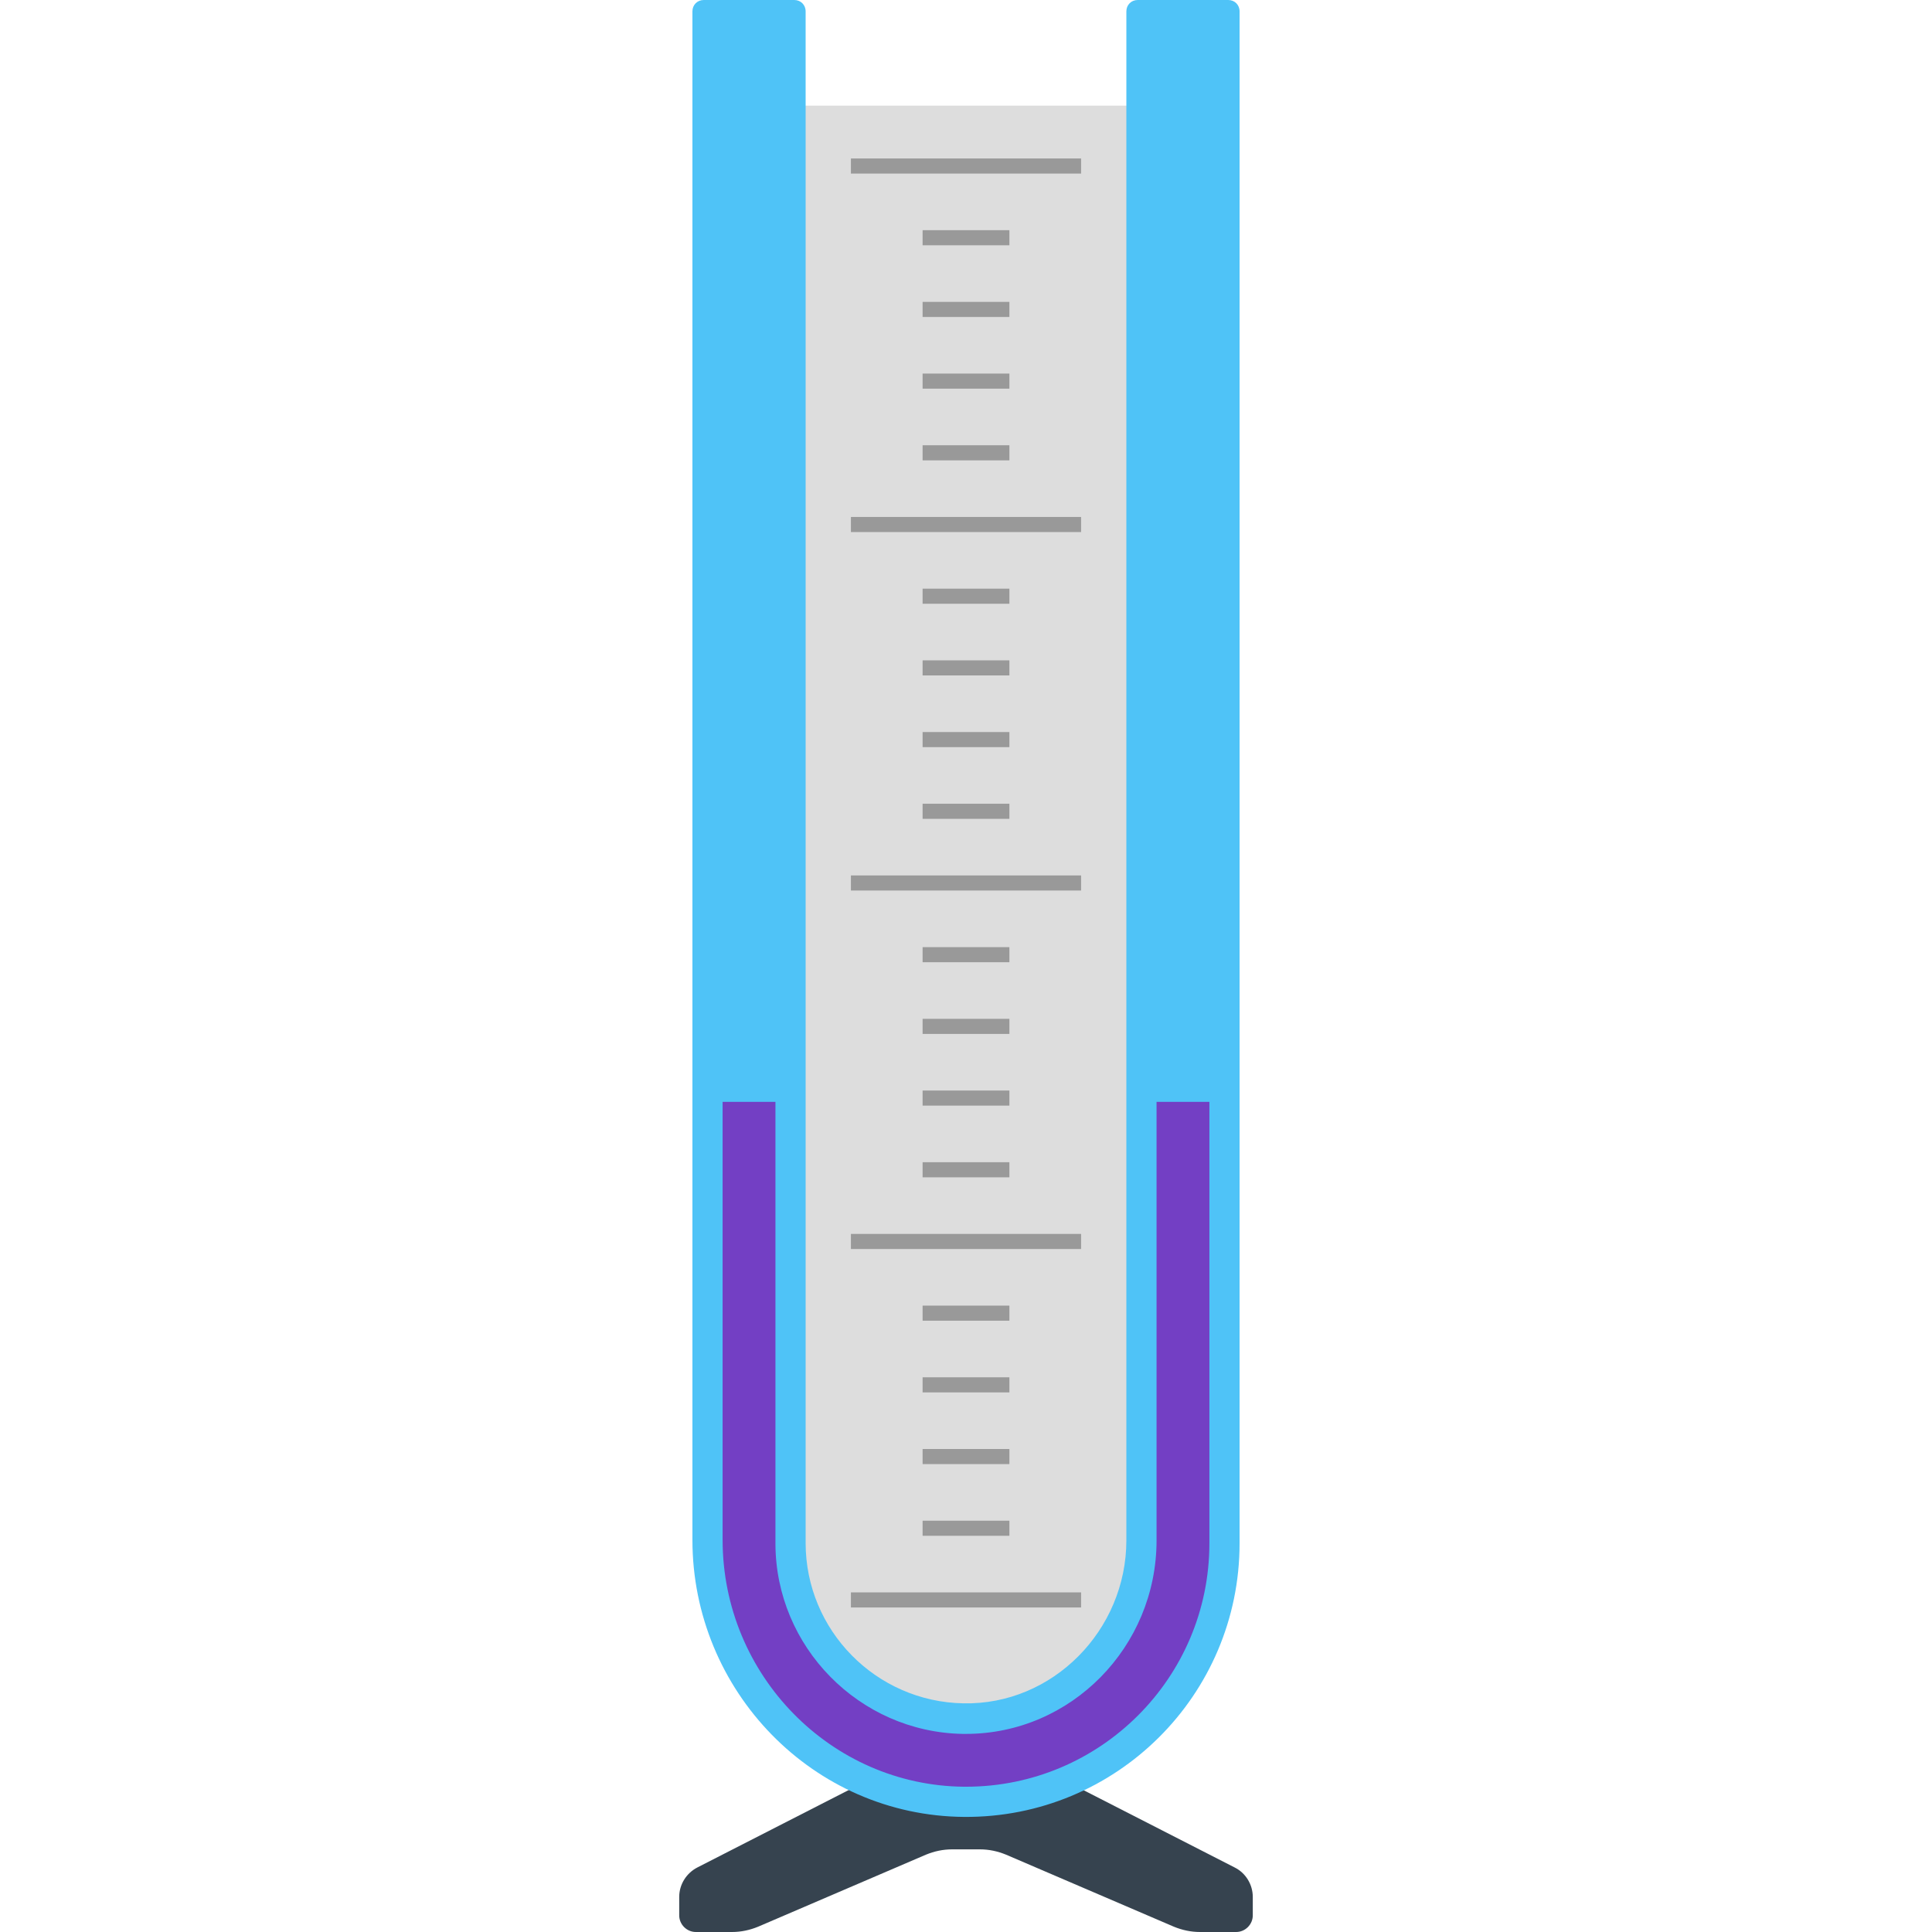
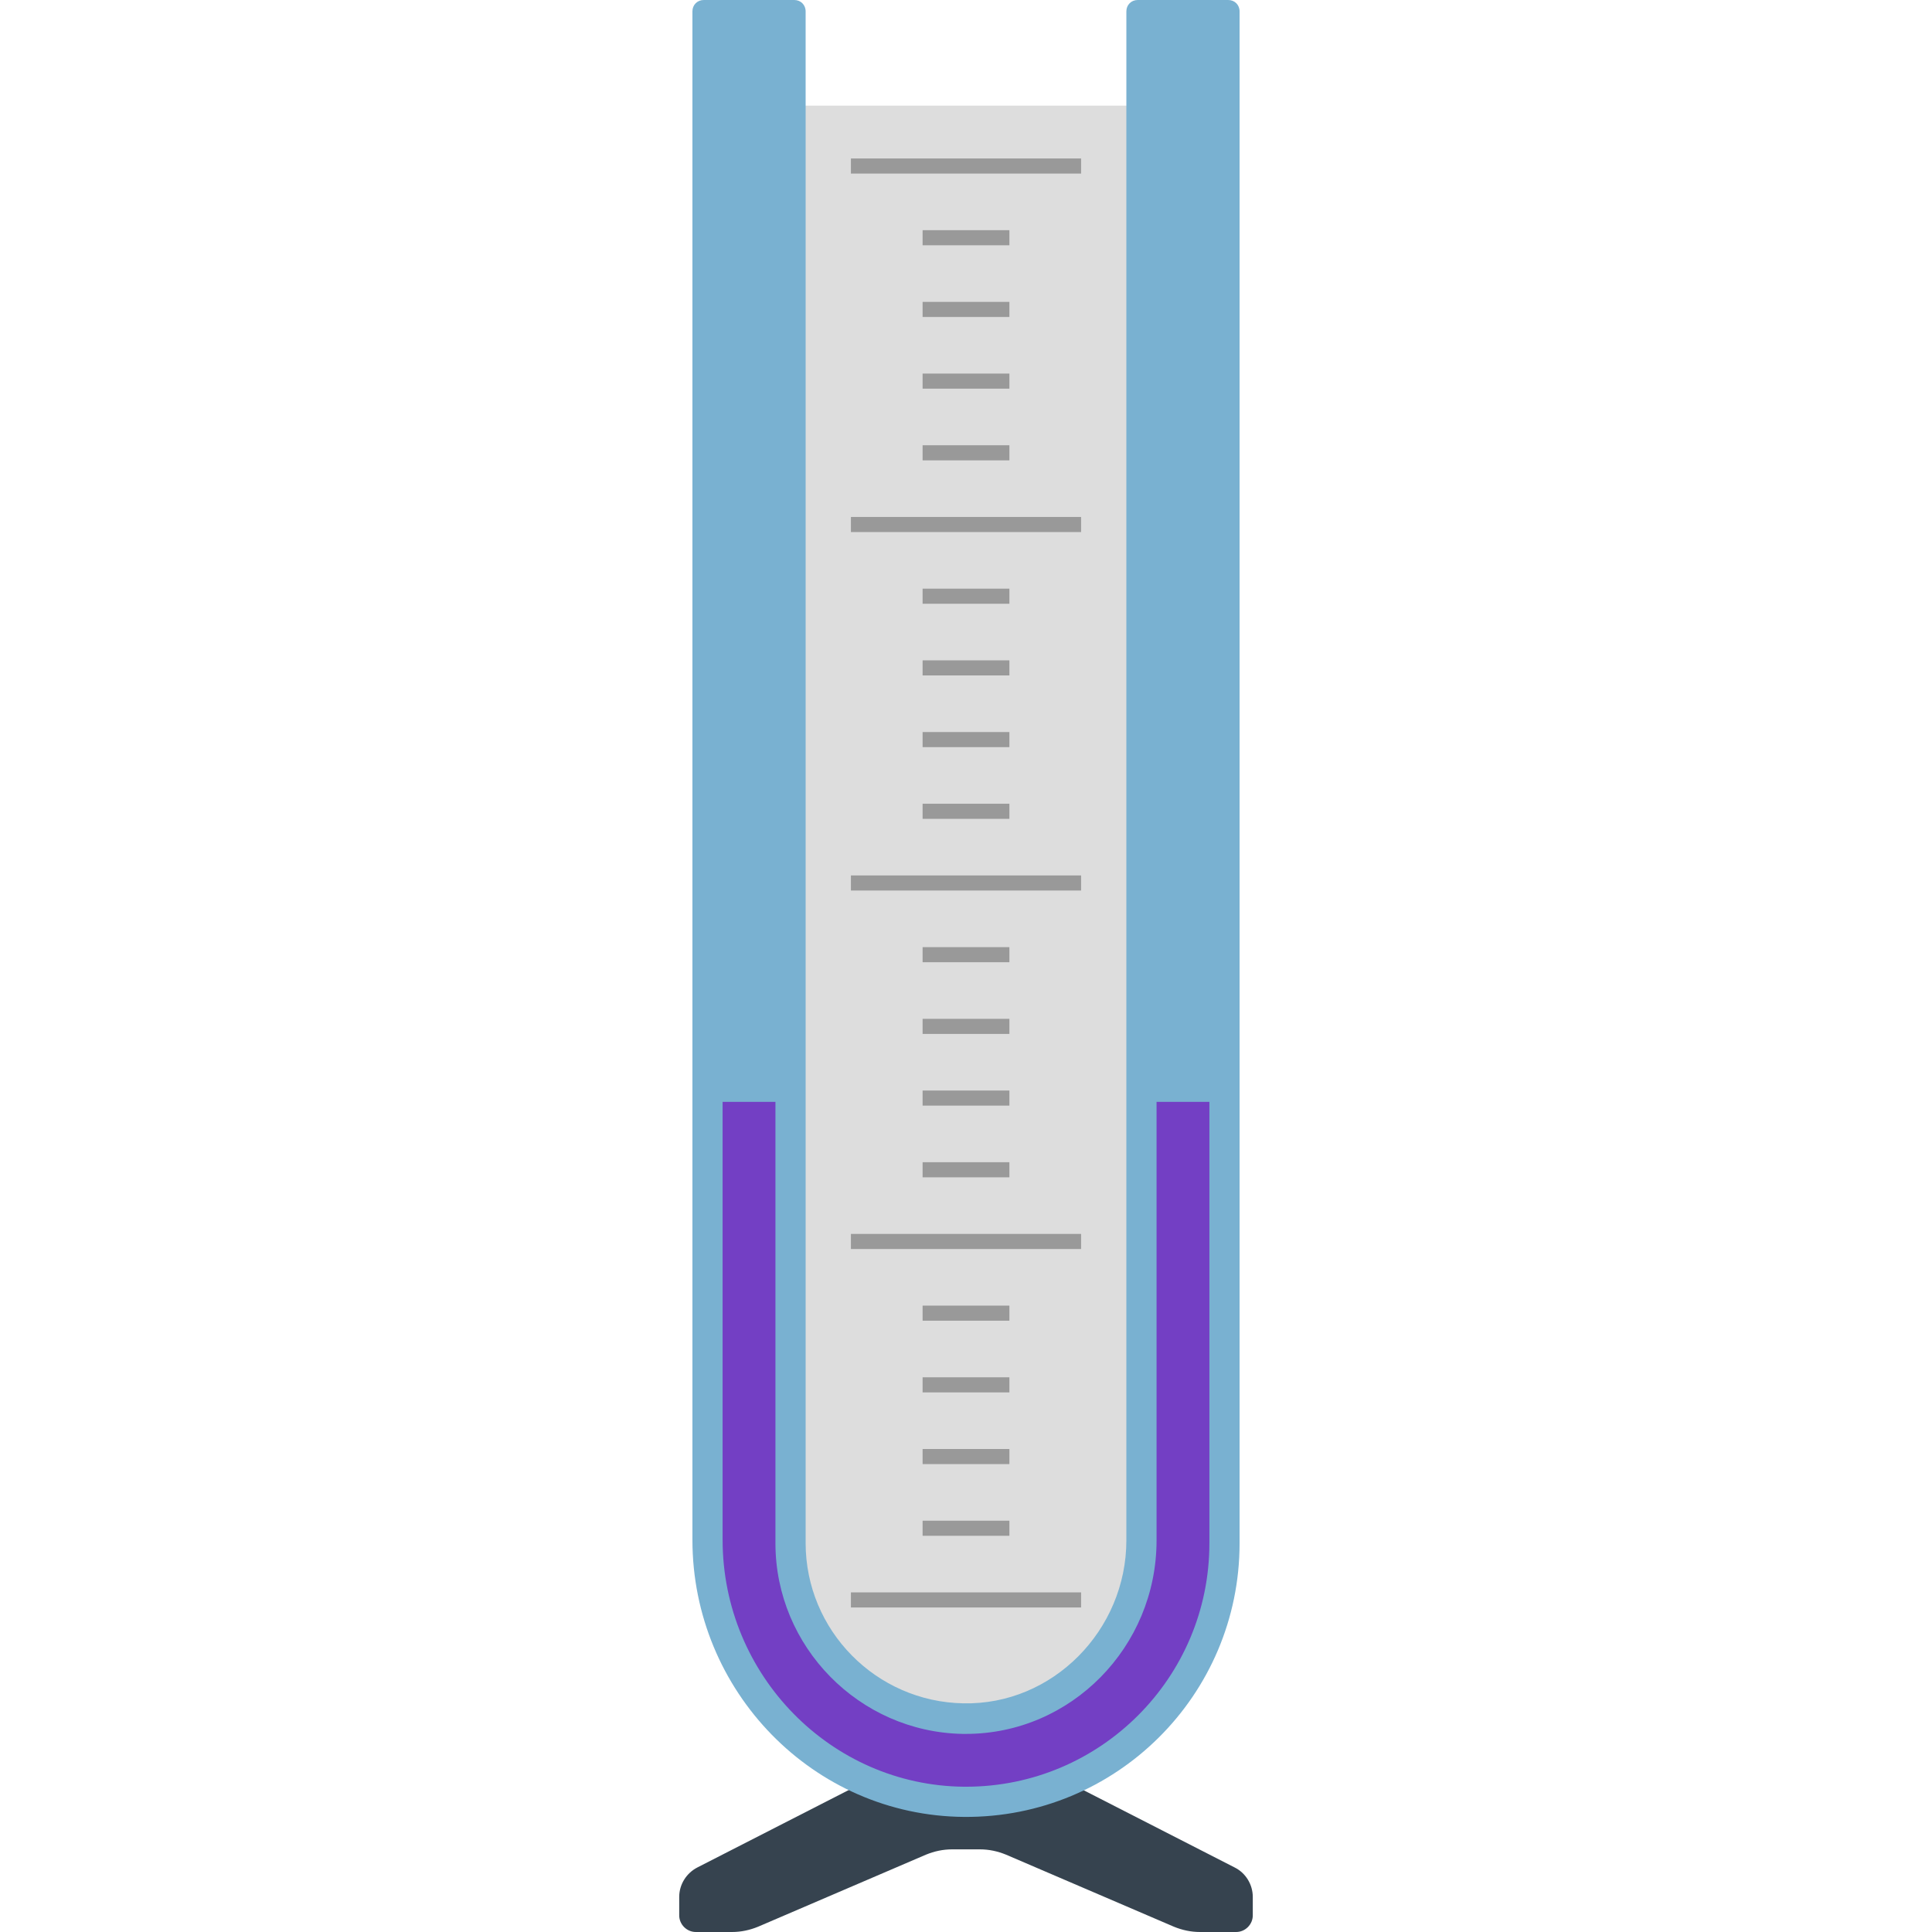
<svg xmlns="http://www.w3.org/2000/svg" version="1.1" x="0" y="0" viewBox="0 0 512 512" xml:space="preserve">
  <path d="M327.2 494.9l-61-31.2h-20.4l-61 31.2c-2.9 1.5-4.8 4.5-4.8 7.8v4.9c0 2.4 2 4.4 4.4 4.4h9.6c2.4 0 4.7-.5 6.9-1.4l44.5-19.1c2.2-.9 4.5-1.4 6.9-1.4h7.4c2.4 0 4.7.5 6.9 1.4l44.5 19.1c2.2.9 4.5 1.4 6.9 1.4h9.6c2.4 0 4.4-2 4.4-4.4v-4.9c0-3.2-1.8-6.3-4.8-7.8z" fill="#36434f" />
  <path fill="#ddd" d="M210.5 28h91v430h-91z" />
-   <path d="M298.5 3v405.2c0 23.8-19.5 43.7-43.2 43.2-23.1-.4-41.8-19.3-41.8-42.5V3c0-1.7-1.3-3-3-3h-24c-1.7 0-3 1.3-3 3v405.1c0 40 32 73.1 72 73.4 40.3.3 73-32.3 73-72.5V3c0-1.7-1.3-3-3-3h-24c-1.7 0-3 1.3-3 3z" fill="#4fc3f7" />
+   <path d="M298.5 3v405.2c0 23.8-19.5 43.7-43.2 43.2-23.1-.4-41.8-19.3-41.8-42.5V3c0-1.7-1.3-3-3-3h-24c-1.7 0-3 1.3-3 3v405.1c0 40 32 73.1 72 73.4 40.3.3 73-32.3 73-72.5V3c0-1.7-1.3-3-3-3h-24c-1.7 0-3 1.3-3 3z" fill="#79b1d1" />
  <path d="M306.5 292v116.2c0 28.3-22.7 51.3-50.5 51.3h-.9c-27.4-.5-49.6-23.1-49.6-50.5V292h-14v116.1c0 35.8 28.7 65.1 64 65.4h.5c35.6 0 64.5-28.9 64.5-64.5V292h-14z" fill="#733fc4" />
  <path d="M244.5 403h23v4h-23v-4zm0-15h23v-4h-23v4zm0-19h23v-4h-23v4zm0-57h23v-4h-23v4zm0-19h23v-4h-23v4zm0-19h23v-4h-23v4zm0-57h23v-4h-23v4zm0-19h23v-4h-23v4zm0-19h23v-4h-23v4zm0-57h23v-4h-23v4zm0-19h23v-4h-23v4zm0-19h23v-4h-23v4zm23-42h-42v4h61v-4h-19zm-23 380h-19v4h61v-4h-42zm0-95h-19v4h61v-4h-42zm0-95h-19v4h61v-4h-42zm0-95h-19v4h61v-4h-42zm21 213h2v-4h-23v4h21zm0-95h2v-4h-23v4h21zm0-95h2v-4h-23v4h21zm0-95h2v-4h-23v4h21z" fill="#999" />
</svg>
